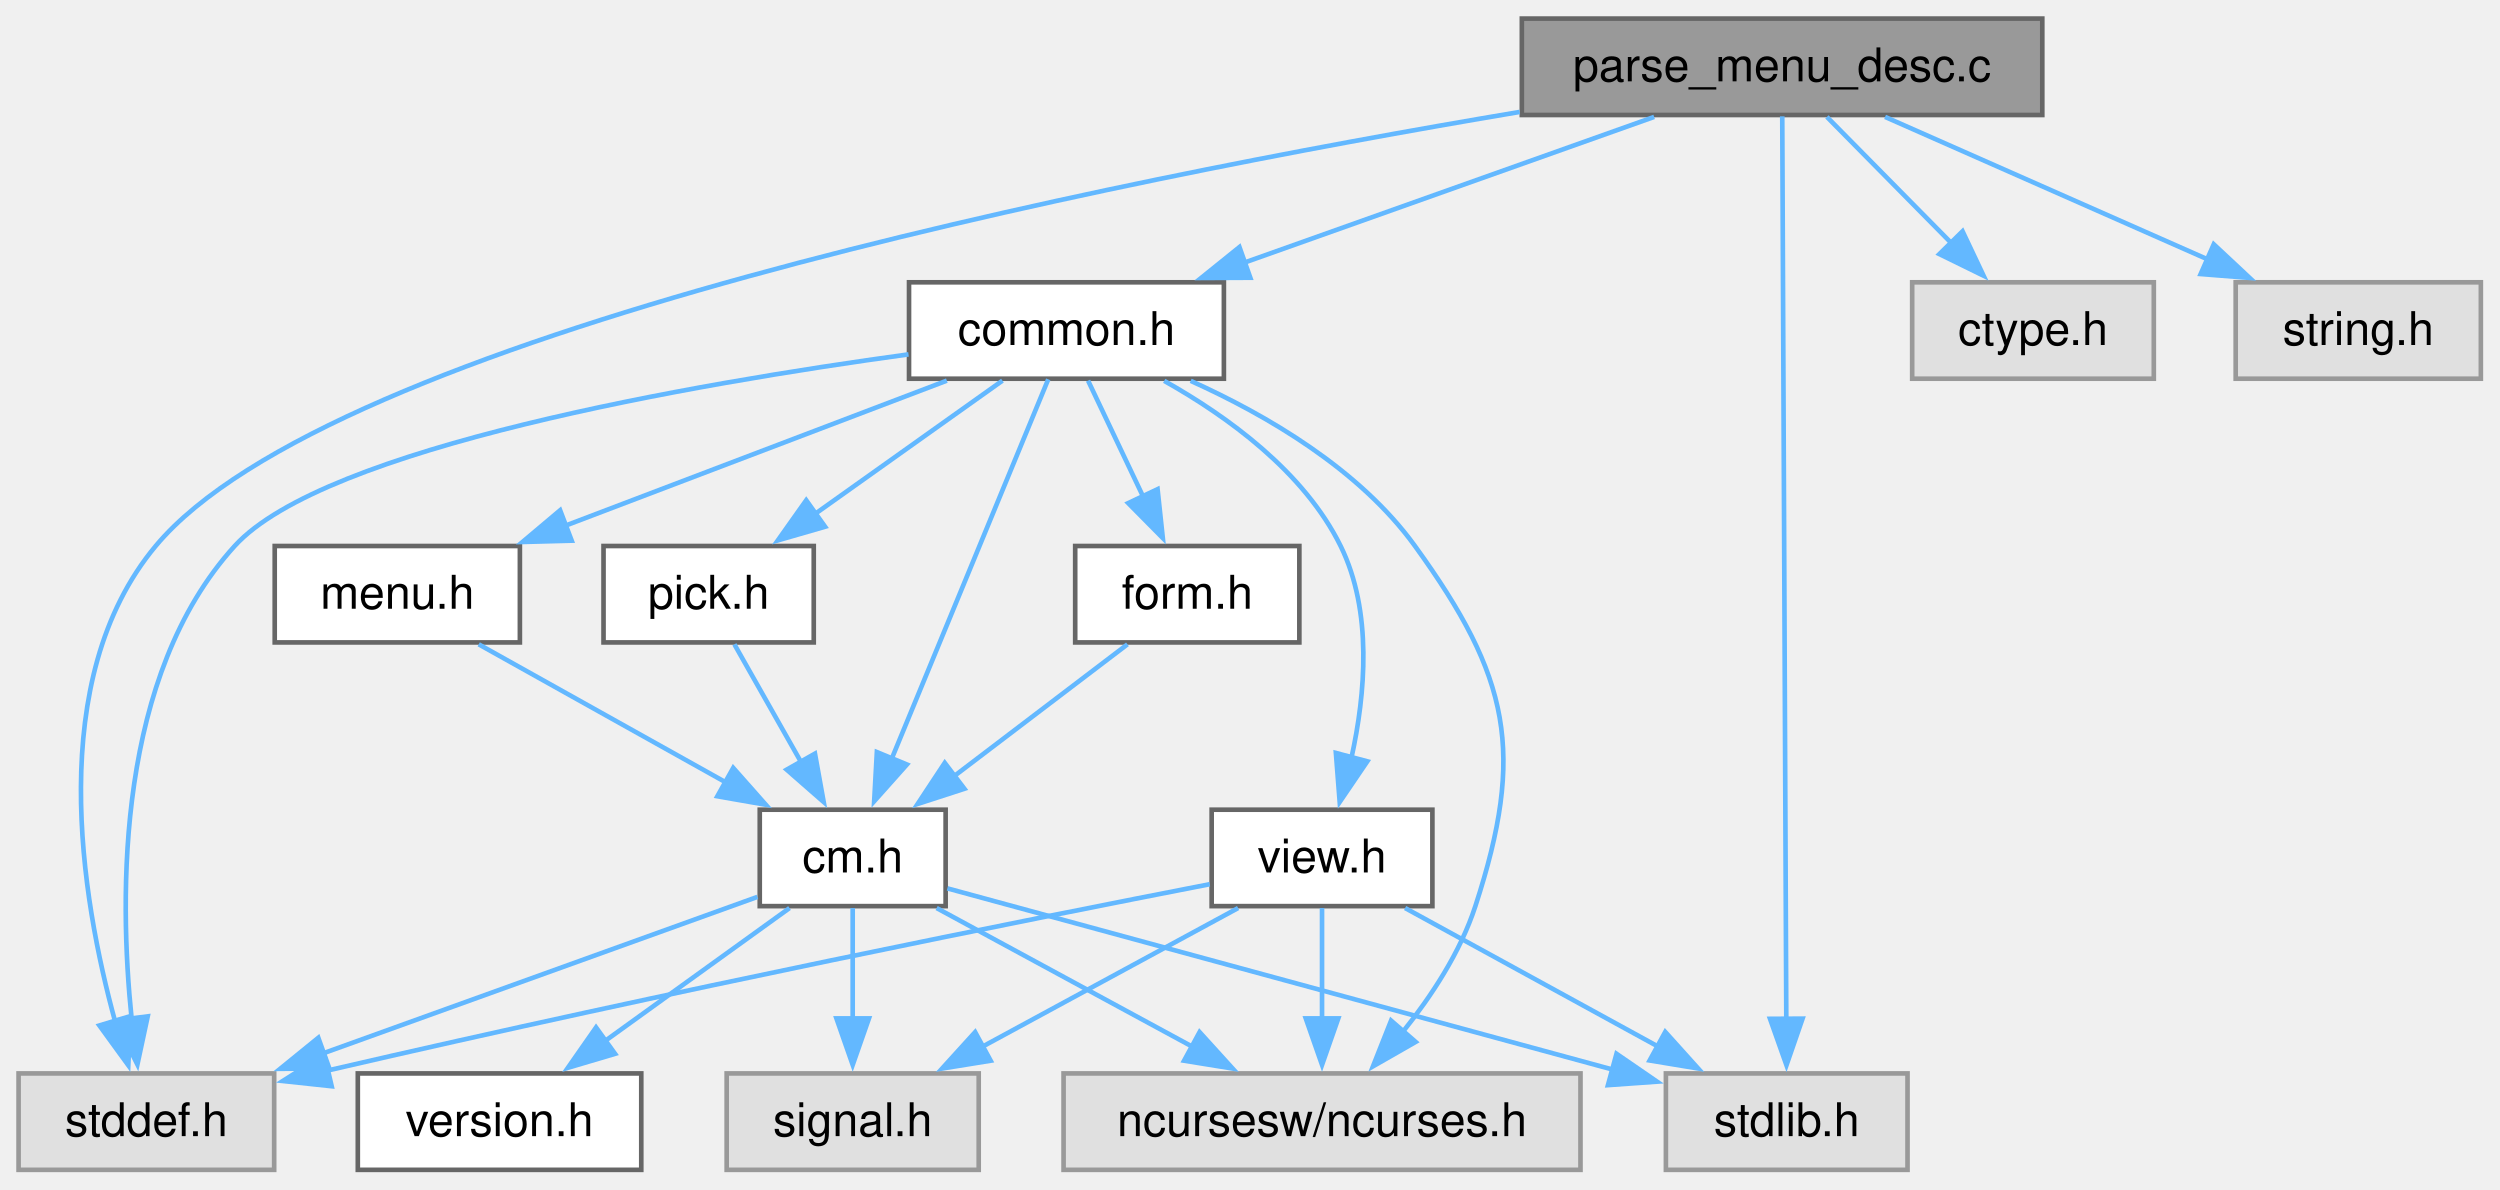
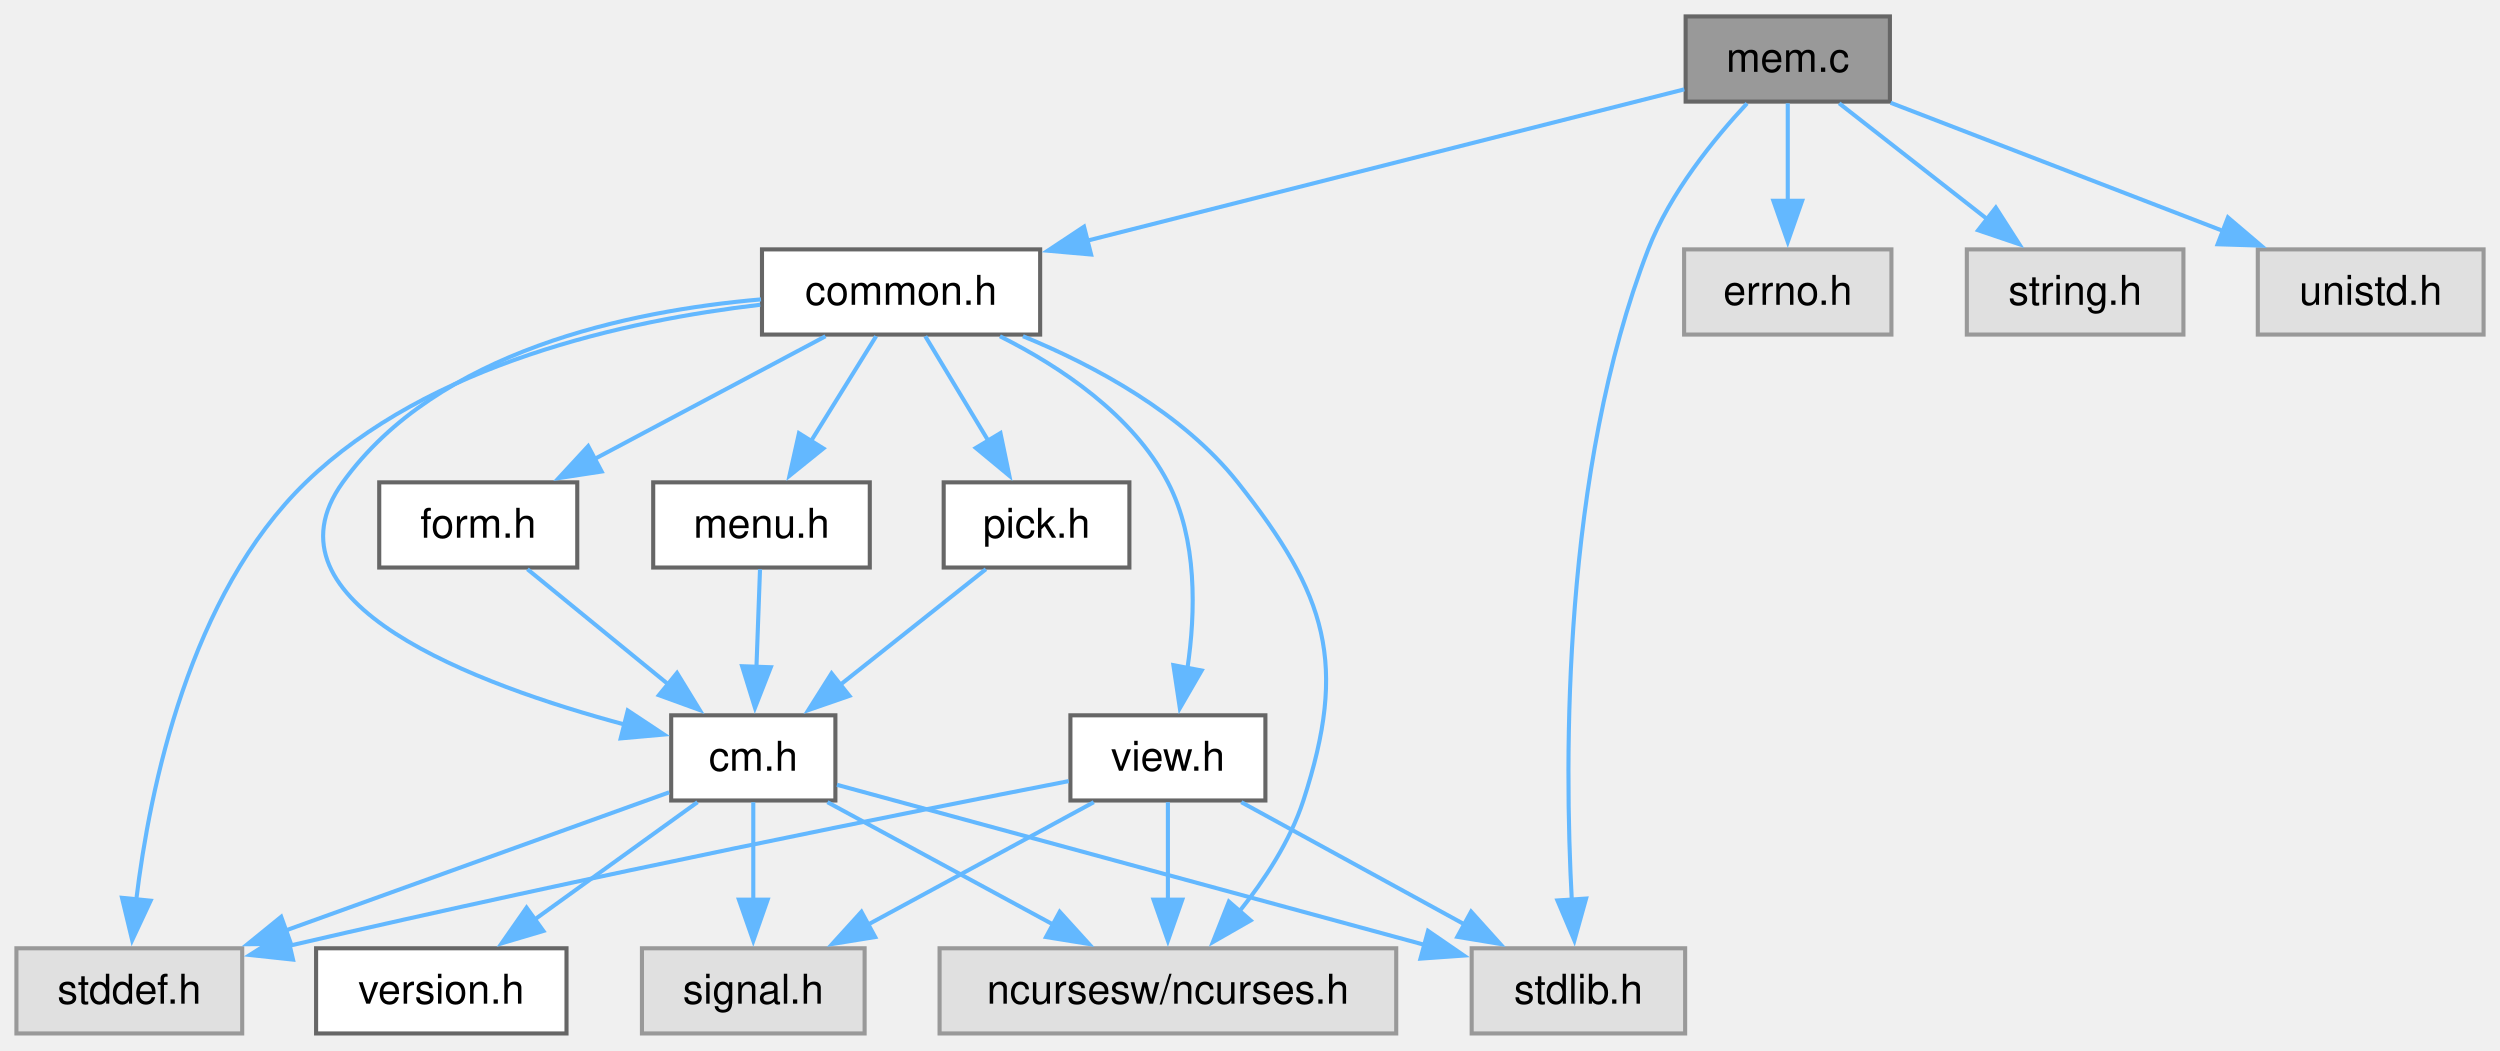
- <svg xmlns="http://www.w3.org/2000/svg" xmlns:xlink="http://www.w3.org/1999/xlink" width="538pt" height="256pt" viewBox="0.00 0.00 538.00 256.00">
+ <svg xmlns="http://www.w3.org/2000/svg" xmlns:xlink="http://www.w3.org/1999/xlink" width="609pt" height="256pt" viewBox="0.00 0.00 609.00 256.00">
  <g id="graph0" class="graph" transform="scale(1 1) rotate(0) translate(4 251.75)">
    <g id="Node000001" class="node">
      <g id="a_Node000001">
-         <a xlink:title="Parse menu description file and create Menu.">
-           <polygon fill="#999999" stroke="#666666" points="435.5,-247.75 323.5,-247.75 323.5,-227 435.5,-227 435.5,-247.75" />
-           <text xml:space="preserve" text-anchor="middle" x="379.5" y="-234.25" font-family="Helvetica,sans-Serif" font-size="10.00">parse_menu_desc.c</text>
+         <a xlink:title="Create and destroy main data structures for C-Menu.">
+           <polygon fill="#999999" stroke="#666666" points="456.38,-247.75 406.62,-247.75 406.62,-227 456.38,-227 456.38,-247.75" />
+           <text xml:space="preserve" text-anchor="middle" x="431.5" y="-234.25" font-family="Helvetica,sans-Serif" font-size="10.00">mem.c</text>
        </a>
      </g>
    </g>
    <g id="Node000002" class="node">
      <g id="a_Node000002">
        <a xlink:href="../../dd/dd8/a00719.html" target="_top" xlink:title="Headder for C-Menu Menu, Form, Pick, and View components.">
-           <polygon fill="white" stroke="#666666" points="259.38,-191 191.62,-191 191.62,-170.25 259.38,-170.25 259.38,-191" />
-           <text xml:space="preserve" text-anchor="middle" x="225.5" y="-177.5" font-family="Helvetica,sans-Serif" font-size="10.00">common.h</text>
+           <polygon fill="white" stroke="#666666" points="249.38,-191 181.62,-191 181.62,-170.25 249.38,-170.25 249.38,-191" />
+           <text xml:space="preserve" text-anchor="middle" x="215.5" y="-177.5" font-family="Helvetica,sans-Serif" font-size="10.00">common.h</text>
        </a>
      </g>
    </g>
    <g id="edge1_Node000001_Node000002" class="edge">
      <g id="a_edge1_Node000001_Node000002">
        <a xlink:title=" ">
-           <path fill="none" stroke="#63b8ff" d="M351.97,-226.59C327.41,-217.86 291.2,-204.98 263.82,-195.25" />
-           <polygon fill="#63b8ff" stroke="#63b8ff" points="265.07,-191.98 254.48,-191.93 262.73,-198.58 265.07,-191.98" />
-         </a>
-       </g>
-     </g>
-     <g id="Node000007" class="node">
-       <g id="a_Node000007">
-         <a xlink:title=" ">
-           <polygon fill="#e0e0e0" stroke="#999999" points="55,-20.75 0,-20.75 0,0 55,0 55,-20.75" />
-           <text xml:space="preserve" text-anchor="middle" x="27.5" y="-7.25" font-family="Helvetica,sans-Serif" font-size="10.00">stddef.h</text>
-         </a>
-       </g>
-     </g>
-     <g id="edge22_Node000001_Node000007" class="edge">
-       <g id="a_edge22_Node000001_Node000007">
-         <a xlink:title=" ">
-           <path fill="none" stroke="#63b8ff" d="M323.04,-227.66C233.98,-212.71 67.1,-179.34 29.5,-134.25 5.57,-105.55 13.45,-58.59 20.81,-31.8" />
-           <polygon fill="#63b8ff" stroke="#63b8ff" points="24.08,-33.09 23.61,-22.5 17.38,-31.07 24.08,-33.09" />
+           <path fill="none" stroke="#63b8ff" d="M406.3,-229.99C370.67,-220.96 305.01,-204.31 260.79,-193.11" />
+           <polygon fill="#63b8ff" stroke="#63b8ff" points="261.79,-189.75 251.23,-190.68 260.07,-196.53 261.79,-189.75" />
        </a>
      </g>
    </g>
    <g id="Node000008" class="node">
      <g id="a_Node000008">
        <a xlink:title=" ">
          <polygon fill="#e0e0e0" stroke="#999999" points="406.5,-20.75 354.5,-20.75 354.5,0 406.5,0 406.5,-20.75" />
          <text xml:space="preserve" text-anchor="middle" x="380.5" y="-7.25" font-family="Helvetica,sans-Serif" font-size="10.00">stdlib.h</text>
        </a>
      </g>
    </g>
-     <g id="edge23_Node000001_Node000008" class="edge">
-       <g id="a_edge23_Node000001_Node000008">
-         <a xlink:title=" ">
-           <path fill="none" stroke="#63b8ff" d="M379.54,-226.71C379.69,-192.95 380.2,-79.84 380.41,-32.5" />
-           <polygon fill="#63b8ff" stroke="#63b8ff" points="383.91,-32.54 380.45,-22.52 376.91,-32.5 383.91,-32.54" />
+     <g id="edge22_Node000001_Node000008" class="edge">
+       <g id="a_edge22_Node000001_Node000008">
+         <a xlink:title=" ">
+           <path fill="none" stroke="#63b8ff" d="M421.58,-226.56C413.58,-217.98 402.82,-204.77 397.5,-191 376.58,-136.85 377.04,-66.97 378.89,-32.51" />
+           <polygon fill="#63b8ff" stroke="#63b8ff" points="382.37,-32.86 379.52,-22.65 375.39,-32.4 382.37,-32.86" />
        </a>
      </g>
    </g>
    <g id="Node000013" class="node">
      <g id="a_Node000013">
        <a xlink:title=" ">
-           <polygon fill="#e0e0e0" stroke="#999999" points="459.5,-191 407.5,-191 407.5,-170.25 459.5,-170.25 459.5,-191" />
-           <text xml:space="preserve" text-anchor="middle" x="433.5" y="-177.5" font-family="Helvetica,sans-Serif" font-size="10.00">ctype.h</text>
+           <polygon fill="#e0e0e0" stroke="#999999" points="456.75,-191 406.25,-191 406.25,-170.25 456.75,-170.25 456.75,-191" />
+           <text xml:space="preserve" text-anchor="middle" x="431.5" y="-177.5" font-family="Helvetica,sans-Serif" font-size="10.00">errno.h</text>
        </a>
      </g>
    </g>
    <g id="edge21_Node000001_Node000013" class="edge">
      <g id="a_edge21_Node000001_Node000013">
        <a xlink:title=" ">
-           <path fill="none" stroke="#63b8ff" d="M389.15,-226.59C396.6,-219.03 407.11,-208.39 416.02,-199.35" />
-           <polygon fill="#63b8ff" stroke="#63b8ff" points="418.34,-201.98 422.87,-192.41 413.35,-197.07 418.34,-201.98" />
+           <path fill="none" stroke="#63b8ff" d="M431.5,-226.59C431.5,-219.97 431.5,-210.97 431.5,-202.77" />
+           <polygon fill="#63b8ff" stroke="#63b8ff" points="435,-202.84 431.5,-192.84 428,-202.84 435,-202.84" />
        </a>
      </g>
    </g>
    <g id="Node000014" class="node">
      <g id="a_Node000014">
        <a xlink:title=" ">
-           <polygon fill="#e0e0e0" stroke="#999999" points="529.88,-191 477.12,-191 477.12,-170.25 529.88,-170.25 529.88,-191" />
-           <text xml:space="preserve" text-anchor="middle" x="503.5" y="-177.5" font-family="Helvetica,sans-Serif" font-size="10.00">string.h</text>
-         </a>
-       </g>
-     </g>
-     <g id="edge24_Node000001_Node000014" class="edge">
-       <g id="a_edge24_Node000001_Node000014">
-         <a xlink:title=" ">
-           <path fill="none" stroke="#63b8ff" d="M401.67,-226.59C420.98,-218.06 449.22,-205.59 471.07,-195.94" />
-           <polygon fill="#63b8ff" stroke="#63b8ff" points="472.4,-199.18 480.14,-191.94 469.58,-192.78 472.4,-199.18" />
+           <polygon fill="#e0e0e0" stroke="#999999" points="527.88,-191 475.12,-191 475.12,-170.25 527.88,-170.25 527.88,-191" />
+           <text xml:space="preserve" text-anchor="middle" x="501.5" y="-177.5" font-family="Helvetica,sans-Serif" font-size="10.00">string.h</text>
+         </a>
+       </g>
+     </g>
+     <g id="edge23_Node000001_Node000014" class="edge">
+       <g id="a_edge23_Node000001_Node000014">
+         <a xlink:title=" ">
+           <path fill="none" stroke="#63b8ff" d="M444.01,-226.59C454.07,-218.72 468.41,-207.5 480.26,-198.24" />
+           <polygon fill="#63b8ff" stroke="#63b8ff" points="482.18,-201.18 487.9,-192.26 477.87,-195.66 482.18,-201.18" />
+         </a>
+       </g>
+     </g>
+     <g id="Node000015" class="node">
+       <g id="a_Node000015">
+         <a xlink:title=" ">
+           <polygon fill="#e0e0e0" stroke="#999999" points="601,-191 546,-191 546,-170.25 601,-170.25 601,-191" />
+           <text xml:space="preserve" text-anchor="middle" x="573.5" y="-177.5" font-family="Helvetica,sans-Serif" font-size="10.00">unistd.h</text>
+         </a>
+       </g>
+     </g>
+     <g id="edge24_Node000001_Node000015" class="edge">
+       <g id="a_edge24_Node000001_Node000015">
+         <a xlink:title=" ">
+           <path fill="none" stroke="#63b8ff" d="M456.56,-226.71C479.03,-218.05 512.26,-205.24 537.56,-195.48" />
+           <polygon fill="#63b8ff" stroke="#63b8ff" points="538.73,-198.78 546.8,-191.92 536.21,-192.25 538.73,-198.78" />
        </a>
      </g>
    </g>
    <g id="Node000003" class="node">
      <g id="a_Node000003">
        <a xlink:title=" ">
          <polygon fill="#e0e0e0" stroke="#999999" points="336.12,-20.75 224.88,-20.75 224.88,0 336.12,0 336.12,-20.75" />
          <text xml:space="preserve" text-anchor="middle" x="280.5" y="-7.25" font-family="Helvetica,sans-Serif" font-size="10.00">ncursesw/ncurses.h</text>
        </a>
      </g>
    </g>
    <g id="edge2_Node000002_Node000003" class="edge">
      <g id="a_edge2_Node000002_Node000003">
        <a xlink:title=" ">
-           <path fill="none" stroke="#63b8ff" d="M252.23,-169.79C268.56,-162.43 288.55,-150.78 300.5,-134.25 320.96,-105.95 324.3,-89.96 313.5,-56.75 310.29,-46.87 304.03,-37.35 297.81,-29.6" />
+           <path fill="none" stroke="#63b8ff" d="M245.19,-169.85C262.78,-162.62 284.16,-151.08 297.5,-134.25 319.34,-106.68 324.38,-90.2 313.5,-56.75 310.29,-46.87 304.03,-37.35 297.81,-29.6" />
          <polygon fill="#63b8ff" stroke="#63b8ff" points="300.65,-27.53 291.46,-22.27 295.36,-32.12 300.65,-27.53" />
        </a>
      </g>
    </g>
    <g id="Node000004" class="node">
      <g id="a_Node000004">
        <a xlink:href="../../d8/db9/a00725.html" target="_top" xlink:title="Headder for C-Menu API library, libcm.so.">
          <polygon fill="white" stroke="#666666" points="199.5,-77.5 159.5,-77.5 159.5,-56.75 199.5,-56.75 199.5,-77.5" />
          <text xml:space="preserve" text-anchor="middle" x="179.5" y="-64" font-family="Helvetica,sans-Serif" font-size="10.00">cm.h</text>
        </a>
      </g>
    </g>
    <g id="edge3_Node000002_Node000004" class="edge">
      <g id="a_edge3_Node000002_Node000004">
        <a xlink:title=" ">
-           <path fill="none" stroke="#63b8ff" d="M221.58,-170.12C214.15,-152.11 197.87,-112.64 187.88,-88.43" />
-           <polygon fill="#63b8ff" stroke="#63b8ff" points="191.17,-87.23 184.12,-79.32 184.7,-89.9 191.17,-87.23" />
+           <path fill="none" stroke="#63b8ff" d="M181.38,-178.82C149.2,-176.02 102.56,-166.26 79.5,-134.25 58.38,-104.94 111.85,-84.98 148.49,-75.16" />
+           <polygon fill="#63b8ff" stroke="#63b8ff" points="148.92,-78.67 157.75,-72.82 147.2,-71.88 148.92,-78.67" />
+         </a>
+       </g>
+     </g>
+     <g id="Node000007" class="node">
+       <g id="a_Node000007">
+         <a xlink:title=" ">
+           <polygon fill="#e0e0e0" stroke="#999999" points="55,-20.75 0,-20.75 0,0 55,0 55,-20.75" />
+           <text xml:space="preserve" text-anchor="middle" x="27.5" y="-7.25" font-family="Helvetica,sans-Serif" font-size="10.00">stddef.h</text>
        </a>
      </g>
    </g>
    <g id="edge20_Node000002_Node000007" class="edge">
      <g id="a_edge20_Node000002_Node000007">
        <a xlink:title=" ">
-           <path fill="none" stroke="#63b8ff" d="M191.51,-175.49C145.18,-169.13 65.75,-155.42 46.5,-134.25 21.17,-106.4 21.54,-59.48 24.34,-32.39" />
-           <polygon fill="#63b8ff" stroke="#63b8ff" points="27.79,-33.03 25.57,-22.67 20.84,-32.15 27.79,-33.03" />
+           <path fill="none" stroke="#63b8ff" d="M181.19,-177.51C148.67,-173.72 100.46,-163.22 70.5,-134.25 42.17,-106.85 32.48,-59.76 29.19,-32.52" />
+           <polygon fill="#63b8ff" stroke="#63b8ff" points="32.69,-32.34 28.2,-22.74 25.72,-33.04 32.69,-32.34" />
        </a>
      </g>
    </g>
    <g id="Node000009" class="node">
      <g id="a_Node000009">
-         <a xlink:href="../../d2/d94/a00716.html" target="_top" xlink:title="Form data structures, enums, types, end external declarations.">
-           <polygon fill="white" stroke="#666666" points="275.62,-134.25 227.38,-134.25 227.38,-113.5 275.62,-113.5 275.62,-134.25" />
-           <text xml:space="preserve" text-anchor="middle" x="251.5" y="-120.75" font-family="Helvetica,sans-Serif" font-size="10.00">form.h</text>
+         <a xlink:href="../../d2/d94/a00716.html" target="_top" xlink:title="Form data structures, enums, types, end getter declarations.">
+           <polygon fill="white" stroke="#666666" points="136.62,-134.25 88.38,-134.25 88.38,-113.5 136.62,-113.5 136.62,-134.25" />
+           <text xml:space="preserve" text-anchor="middle" x="112.5" y="-120.75" font-family="Helvetica,sans-Serif" font-size="10.00">form.h</text>
        </a>
      </g>
    </g>
    <g id="edge9_Node000002_Node000009" class="edge">
      <g id="a_edge9_Node000002_Node000009">
        <a xlink:title=" ">
-           <path fill="none" stroke="#63b8ff" d="M230.15,-169.84C233.44,-162.91 237.97,-153.37 242.01,-144.86" />
-           <polygon fill="#63b8ff" stroke="#63b8ff" points="245.11,-146.48 246.24,-135.95 238.79,-143.48 245.11,-146.48" />
+           <path fill="none" stroke="#63b8ff" d="M197.09,-169.84C181.41,-161.51 158.65,-149.41 140.69,-139.86" />
+           <polygon fill="#63b8ff" stroke="#63b8ff" points="142.56,-136.89 132.09,-135.29 139.28,-143.07 142.56,-136.89" />
        </a>
      </g>
    </g>
    <g id="Node000010" class="node">
      <g id="a_Node000010">
        <a xlink:href="../../df/df7/a00731.html" target="_top" xlink:title="Menu data structures, enums, types, end external declarations.">
-           <polygon fill="white" stroke="#666666" points="107.88,-134.25 55.12,-134.25 55.12,-113.5 107.88,-113.5 107.88,-134.25" />
-           <text xml:space="preserve" text-anchor="middle" x="81.5" y="-120.75" font-family="Helvetica,sans-Serif" font-size="10.00">menu.h</text>
+           <polygon fill="white" stroke="#666666" points="207.88,-134.25 155.12,-134.25 155.12,-113.5 207.88,-113.5 207.88,-134.25" />
+           <text xml:space="preserve" text-anchor="middle" x="181.5" y="-120.75" font-family="Helvetica,sans-Serif" font-size="10.00">menu.h</text>
        </a>
      </g>
    </g>
    <g id="edge11_Node000002_Node000010" class="edge">
      <g id="a_edge11_Node000002_Node000010">
        <a xlink:title=" ">
-           <path fill="none" stroke="#63b8ff" d="M199.76,-169.84C176.92,-161.16 143.33,-148.38 117.78,-138.67" />
-           <polygon fill="#63b8ff" stroke="#63b8ff" points="119.03,-135.4 108.44,-135.12 116.54,-141.94 119.03,-135.4" />
+           <path fill="none" stroke="#63b8ff" d="M209.42,-169.84C205.02,-162.75 198.93,-152.94 193.56,-144.29" />
+           <polygon fill="#63b8ff" stroke="#63b8ff" points="196.57,-142.51 188.32,-135.86 190.63,-146.21 196.57,-142.51" />
        </a>
      </g>
    </g>
    <g id="Node000011" class="node">
      <g id="a_Node000011">
        <a xlink:href="../../db/d7c/a00722.html" target="_top" xlink:title="Pick data structures, enums, types, end external declarations.">
-           <polygon fill="white" stroke="#666666" points="171.12,-134.25 125.88,-134.25 125.88,-113.5 171.12,-113.5 171.12,-134.25" />
-           <text xml:space="preserve" text-anchor="middle" x="148.5" y="-120.75" font-family="Helvetica,sans-Serif" font-size="10.00">pick.h</text>
+           <polygon fill="white" stroke="#666666" points="271.12,-134.25 225.88,-134.25 225.88,-113.5 271.12,-113.5 271.12,-134.25" />
+           <text xml:space="preserve" text-anchor="middle" x="248.5" y="-120.75" font-family="Helvetica,sans-Serif" font-size="10.00">pick.h</text>
        </a>
      </g>
    </g>
    <g id="edge13_Node000002_Node000011" class="edge">
      <g id="a_edge13_Node000002_Node000011">
        <a xlink:title=" ">
-           <path fill="none" stroke="#63b8ff" d="M211.73,-169.84C200.57,-161.9 184.58,-150.53 171.48,-141.21" />
-           <polygon fill="#63b8ff" stroke="#63b8ff" points="173.56,-138.4 163.38,-135.46 169.5,-144.1 173.56,-138.4" />
+           <path fill="none" stroke="#63b8ff" d="M221.4,-169.84C225.67,-162.75 231.58,-152.94 236.8,-144.29" />
+           <polygon fill="#63b8ff" stroke="#63b8ff" points="239.71,-146.25 241.87,-135.87 233.71,-142.63 239.71,-146.25" />
        </a>
      </g>
    </g>
    <g id="Node000012" class="node">
      <g id="a_Node000012">
        <a xlink:href="../../d6/dc0/a00734.html" target="_top" xlink:title="View data structures, enums, types, end external declarations.">
          <polygon fill="white" stroke="#666666" points="304.25,-77.5 256.75,-77.5 256.75,-56.75 304.25,-56.75 304.25,-77.5" />
          <text xml:space="preserve" text-anchor="middle" x="280.5" y="-64" font-family="Helvetica,sans-Serif" font-size="10.00">view.h</text>
        </a>
      </g>
    </g>
    <g id="edge15_Node000002_Node000012" class="edge">
      <g id="a_edge15_Node000002_Node000012">
        <a xlink:title=" ">
-           <path fill="none" stroke="#63b8ff" d="M246.53,-169.79C260.09,-162.18 276.62,-150.25 284.5,-134.25 291.42,-120.19 289.84,-102.36 286.85,-88.76" />
-           <polygon fill="#63b8ff" stroke="#63b8ff" points="290.25,-87.91 284.3,-79.15 283.48,-89.71 290.25,-87.91" />
+           <path fill="none" stroke="#63b8ff" d="M239.58,-169.84C254.3,-162.44 271.91,-150.72 280.5,-134.25 287.73,-120.38 287.27,-102.54 285.25,-88.88" />
+           <polygon fill="#63b8ff" stroke="#63b8ff" points="288.72,-88.41 283.41,-79.24 281.84,-89.72 288.72,-88.41" />
        </a>
      </g>
    </g>
    <g id="edge5_Node000004_Node000003" class="edge">
      <g id="a_edge5_Node000004_Node000003">
        <a xlink:title=" ">
          <path fill="none" stroke="#63b8ff" d="M197.56,-56.34C212.92,-48.01 235.24,-35.91 252.86,-26.36" />
          <polygon fill="#63b8ff" stroke="#63b8ff" points="254.15,-29.64 261.27,-21.8 250.81,-23.49 254.15,-29.64" />
        </a>
      </g>
    </g>
    <g id="Node000005" class="node">
      <g id="a_Node000005">
        <a xlink:href="../../df/d3b/a00728.html" target="_top" xlink:title=" ">
          <polygon fill="white" stroke="#666666" points="134,-20.75 73,-20.75 73,0 134,0 134,-20.75" />
          <text xml:space="preserve" text-anchor="middle" x="103.5" y="-7.25" font-family="Helvetica,sans-Serif" font-size="10.00">version.h</text>
        </a>
      </g>
    </g>
    <g id="edge4_Node000004_Node000005" class="edge">
      <g id="a_edge4_Node000004_Node000005">
        <a xlink:title=" ">
          <path fill="none" stroke="#63b8ff" d="M165.91,-56.34C154.89,-48.4 139.11,-37.03 126.18,-27.71" />
          <polygon fill="#63b8ff" stroke="#63b8ff" points="128.36,-24.97 118.2,-21.96 124.27,-30.65 128.36,-24.97" />
        </a>
      </g>
    </g>
    <g id="Node000006" class="node">
      <g id="a_Node000006">
        <a xlink:title=" ">
          <polygon fill="#e0e0e0" stroke="#999999" points="206.62,-20.75 152.38,-20.75 152.38,0 206.62,0 206.62,-20.75" />
          <text xml:space="preserve" text-anchor="middle" x="179.5" y="-7.25" font-family="Helvetica,sans-Serif" font-size="10.00">signal.h</text>
        </a>
      </g>
    </g>
    <g id="edge6_Node000004_Node000006" class="edge">
      <g id="a_edge6_Node000004_Node000006">
        <a xlink:title=" ">
          <path fill="none" stroke="#63b8ff" d="M179.5,-56.34C179.5,-49.72 179.5,-40.72 179.5,-32.52" />
          <polygon fill="#63b8ff" stroke="#63b8ff" points="183,-32.59 179.5,-22.59 176,-32.59 183,-32.59" />
        </a>
      </g>
    </g>
    <g id="edge7_Node000004_Node000007" class="edge">
      <g id="a_edge7_Node000004_Node000007">
        <a xlink:title=" ">
          <path fill="none" stroke="#63b8ff" d="M159,-58.74C135.14,-50.15 95.25,-35.78 65.64,-25.11" />
          <polygon fill="#63b8ff" stroke="#63b8ff" points="66.87,-21.84 56.28,-21.74 64.5,-28.42 66.87,-21.84" />
        </a>
      </g>
    </g>
    <g id="edge8_Node000004_Node000008" class="edge">
      <g id="a_edge8_Node000004_Node000008">
        <a xlink:title=" ">
          <path fill="none" stroke="#63b8ff" d="M199.88,-60.57C233.43,-51.43 300.79,-33.09 343.1,-21.56" />
          <polygon fill="#63b8ff" stroke="#63b8ff" points="343.87,-24.98 352.6,-18.98 342.03,-18.23 343.87,-24.98" />
        </a>
      </g>
    </g>
    <g id="edge10_Node000009_Node000004" class="edge">
      <g id="a_edge10_Node000009_Node000004">
        <a xlink:title=" ">
-           <path fill="none" stroke="#63b8ff" d="M238.63,-113.09C228.29,-105.22 213.53,-94 201.35,-84.74" />
-           <polygon fill="#63b8ff" stroke="#63b8ff" points="203.54,-82.01 193.47,-78.74 199.31,-87.58 203.54,-82.01" />
+           <path fill="none" stroke="#63b8ff" d="M124.48,-113.09C134.01,-105.3 147.56,-94.22 158.83,-85.01" />
+           <polygon fill="#63b8ff" stroke="#63b8ff" points="160.92,-87.82 166.45,-78.79 156.5,-82.4 160.92,-87.82" />
        </a>
      </g>
    </g>
    <g id="edge12_Node000010_Node000004" class="edge">
      <g id="a_edge12_Node000010_Node000004">
        <a xlink:title=" ">
-           <path fill="none" stroke="#63b8ff" d="M99.02,-113.09C113.79,-104.83 135.18,-92.88 152.2,-83.38" />
-           <polygon fill="#63b8ff" stroke="#63b8ff" points="153.79,-86.5 160.81,-78.57 150.37,-80.39 153.79,-86.5" />
+           <path fill="none" stroke="#63b8ff" d="M181.14,-113.09C180.9,-106.47 180.57,-97.47 180.27,-89.27" />
+           <polygon fill="#63b8ff" stroke="#63b8ff" points="183.77,-89.21 179.91,-79.34 176.78,-89.46 183.77,-89.21" />
        </a>
      </g>
    </g>
    <g id="edge14_Node000011_Node000004" class="edge">
      <g id="a_edge14_Node000011_Node000004">
        <a xlink:title=" ">
-           <path fill="none" stroke="#63b8ff" d="M154.04,-113.09C158.01,-106.08 163.49,-96.41 168.34,-87.83" />
-           <polygon fill="#63b8ff" stroke="#63b8ff" points="171.38,-89.57 173.26,-79.15 165.29,-86.12 171.38,-89.57" />
+           <path fill="none" stroke="#63b8ff" d="M236.16,-113.09C226.25,-105.22 212.11,-94 200.44,-84.74" />
+           <polygon fill="#63b8ff" stroke="#63b8ff" points="202.92,-82.24 192.91,-78.77 198.57,-87.73 202.92,-82.24" />
        </a>
      </g>
    </g>
    <g id="edge16_Node000012_Node000003" class="edge">
      <g id="a_edge16_Node000012_Node000003">
        <a xlink:title=" ">
          <path fill="none" stroke="#63b8ff" d="M280.5,-56.34C280.5,-49.72 280.5,-40.72 280.5,-32.52" />
          <polygon fill="#63b8ff" stroke="#63b8ff" points="284,-32.59 280.5,-22.59 277,-32.59 284,-32.59" />
        </a>
      </g>
    </g>
    <g id="edge17_Node000012_Node000006" class="edge">
      <g id="a_edge17_Node000012_Node000006">
        <a xlink:title=" ">
          <path fill="none" stroke="#63b8ff" d="M262.44,-56.34C247.08,-48.01 224.76,-35.91 207.14,-26.36" />
          <polygon fill="#63b8ff" stroke="#63b8ff" points="209.19,-23.49 198.73,-21.8 205.85,-29.64 209.19,-23.49" />
        </a>
      </g>
    </g>
    <g id="edge18_Node000012_Node000007" class="edge">
      <g id="a_edge18_Node000012_Node000007">
        <a xlink:title=" ">
          <path fill="none" stroke="#63b8ff" d="M256.33,-61.47C218.05,-54.01 140.88,-38.63 66.35,-21.34" />
          <polygon fill="#63b8ff" stroke="#63b8ff" points="67.38,-17.99 56.85,-19.12 65.79,-24.81 67.38,-17.99" />
        </a>
      </g>
    </g>
    <g id="edge19_Node000012_Node000008" class="edge">
      <g id="a_edge19_Node000012_Node000008">
        <a xlink:title=" ">
          <path fill="none" stroke="#63b8ff" d="M298.38,-56.34C313.59,-48.01 335.69,-35.91 353.13,-26.36" />
          <polygon fill="#63b8ff" stroke="#63b8ff" points="354.36,-29.68 361.45,-21.81 351,-23.54 354.36,-29.68" />
        </a>
      </g>
    </g>
  </g>
</svg>
